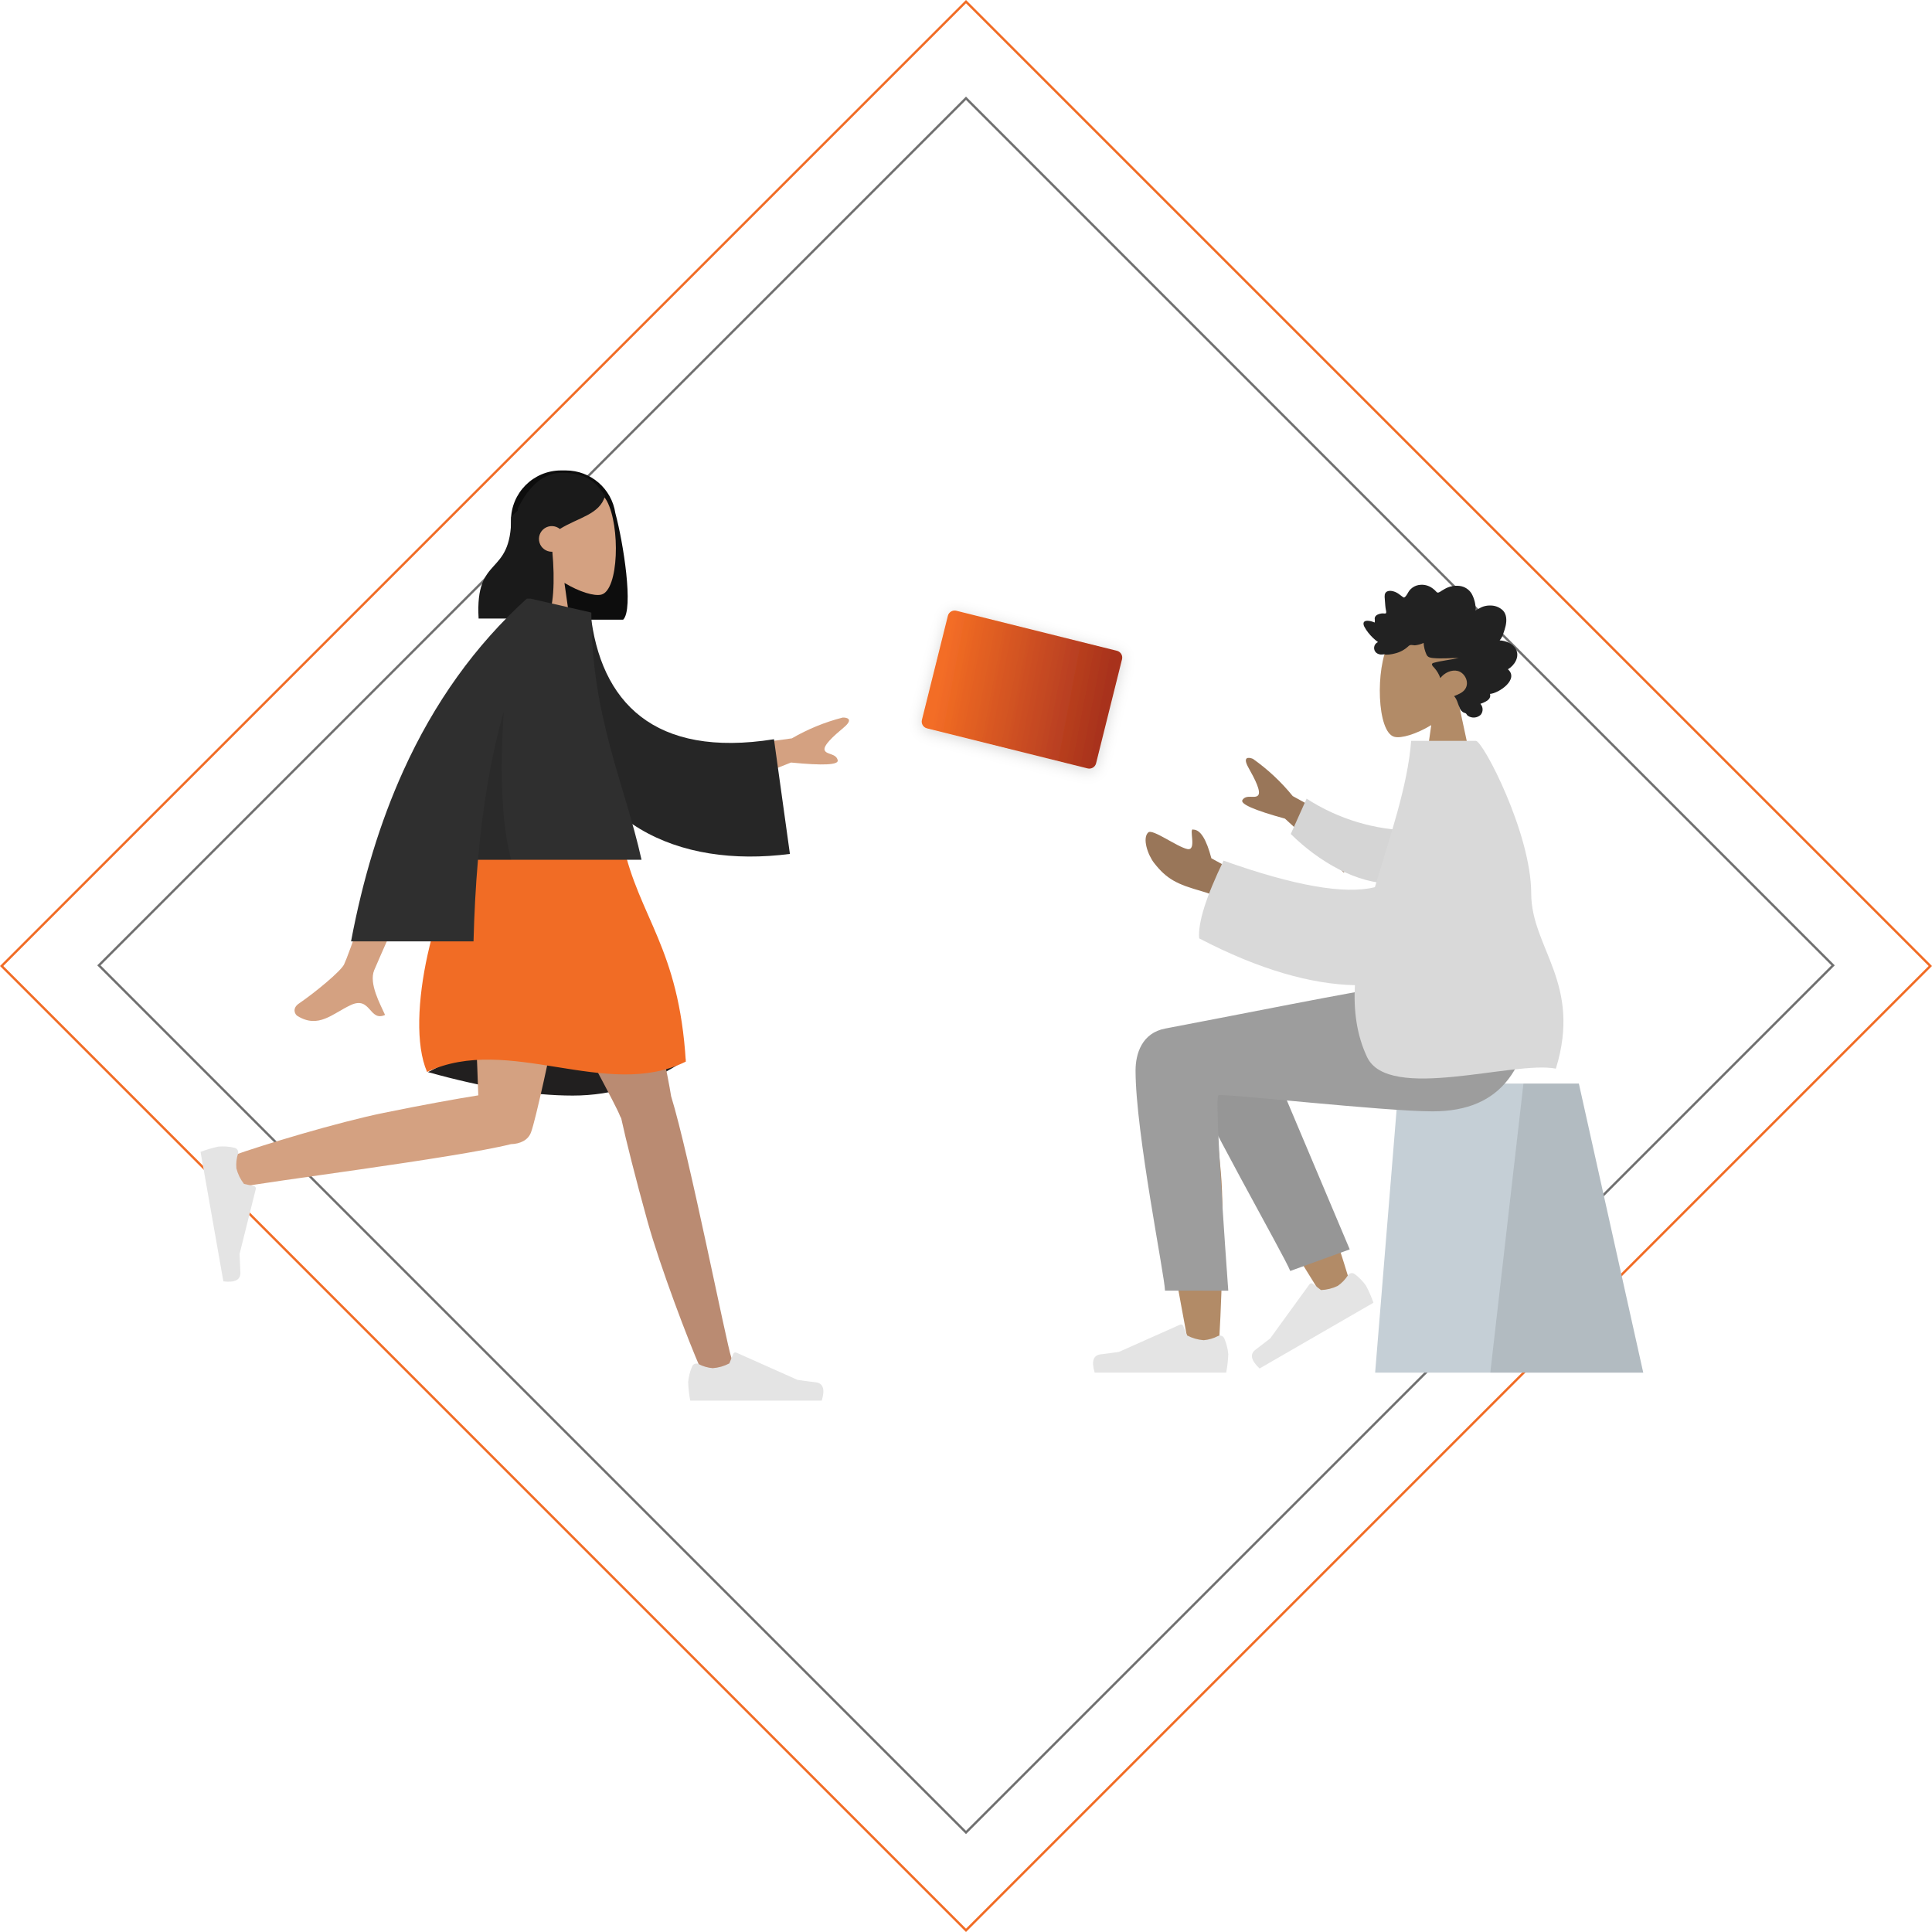
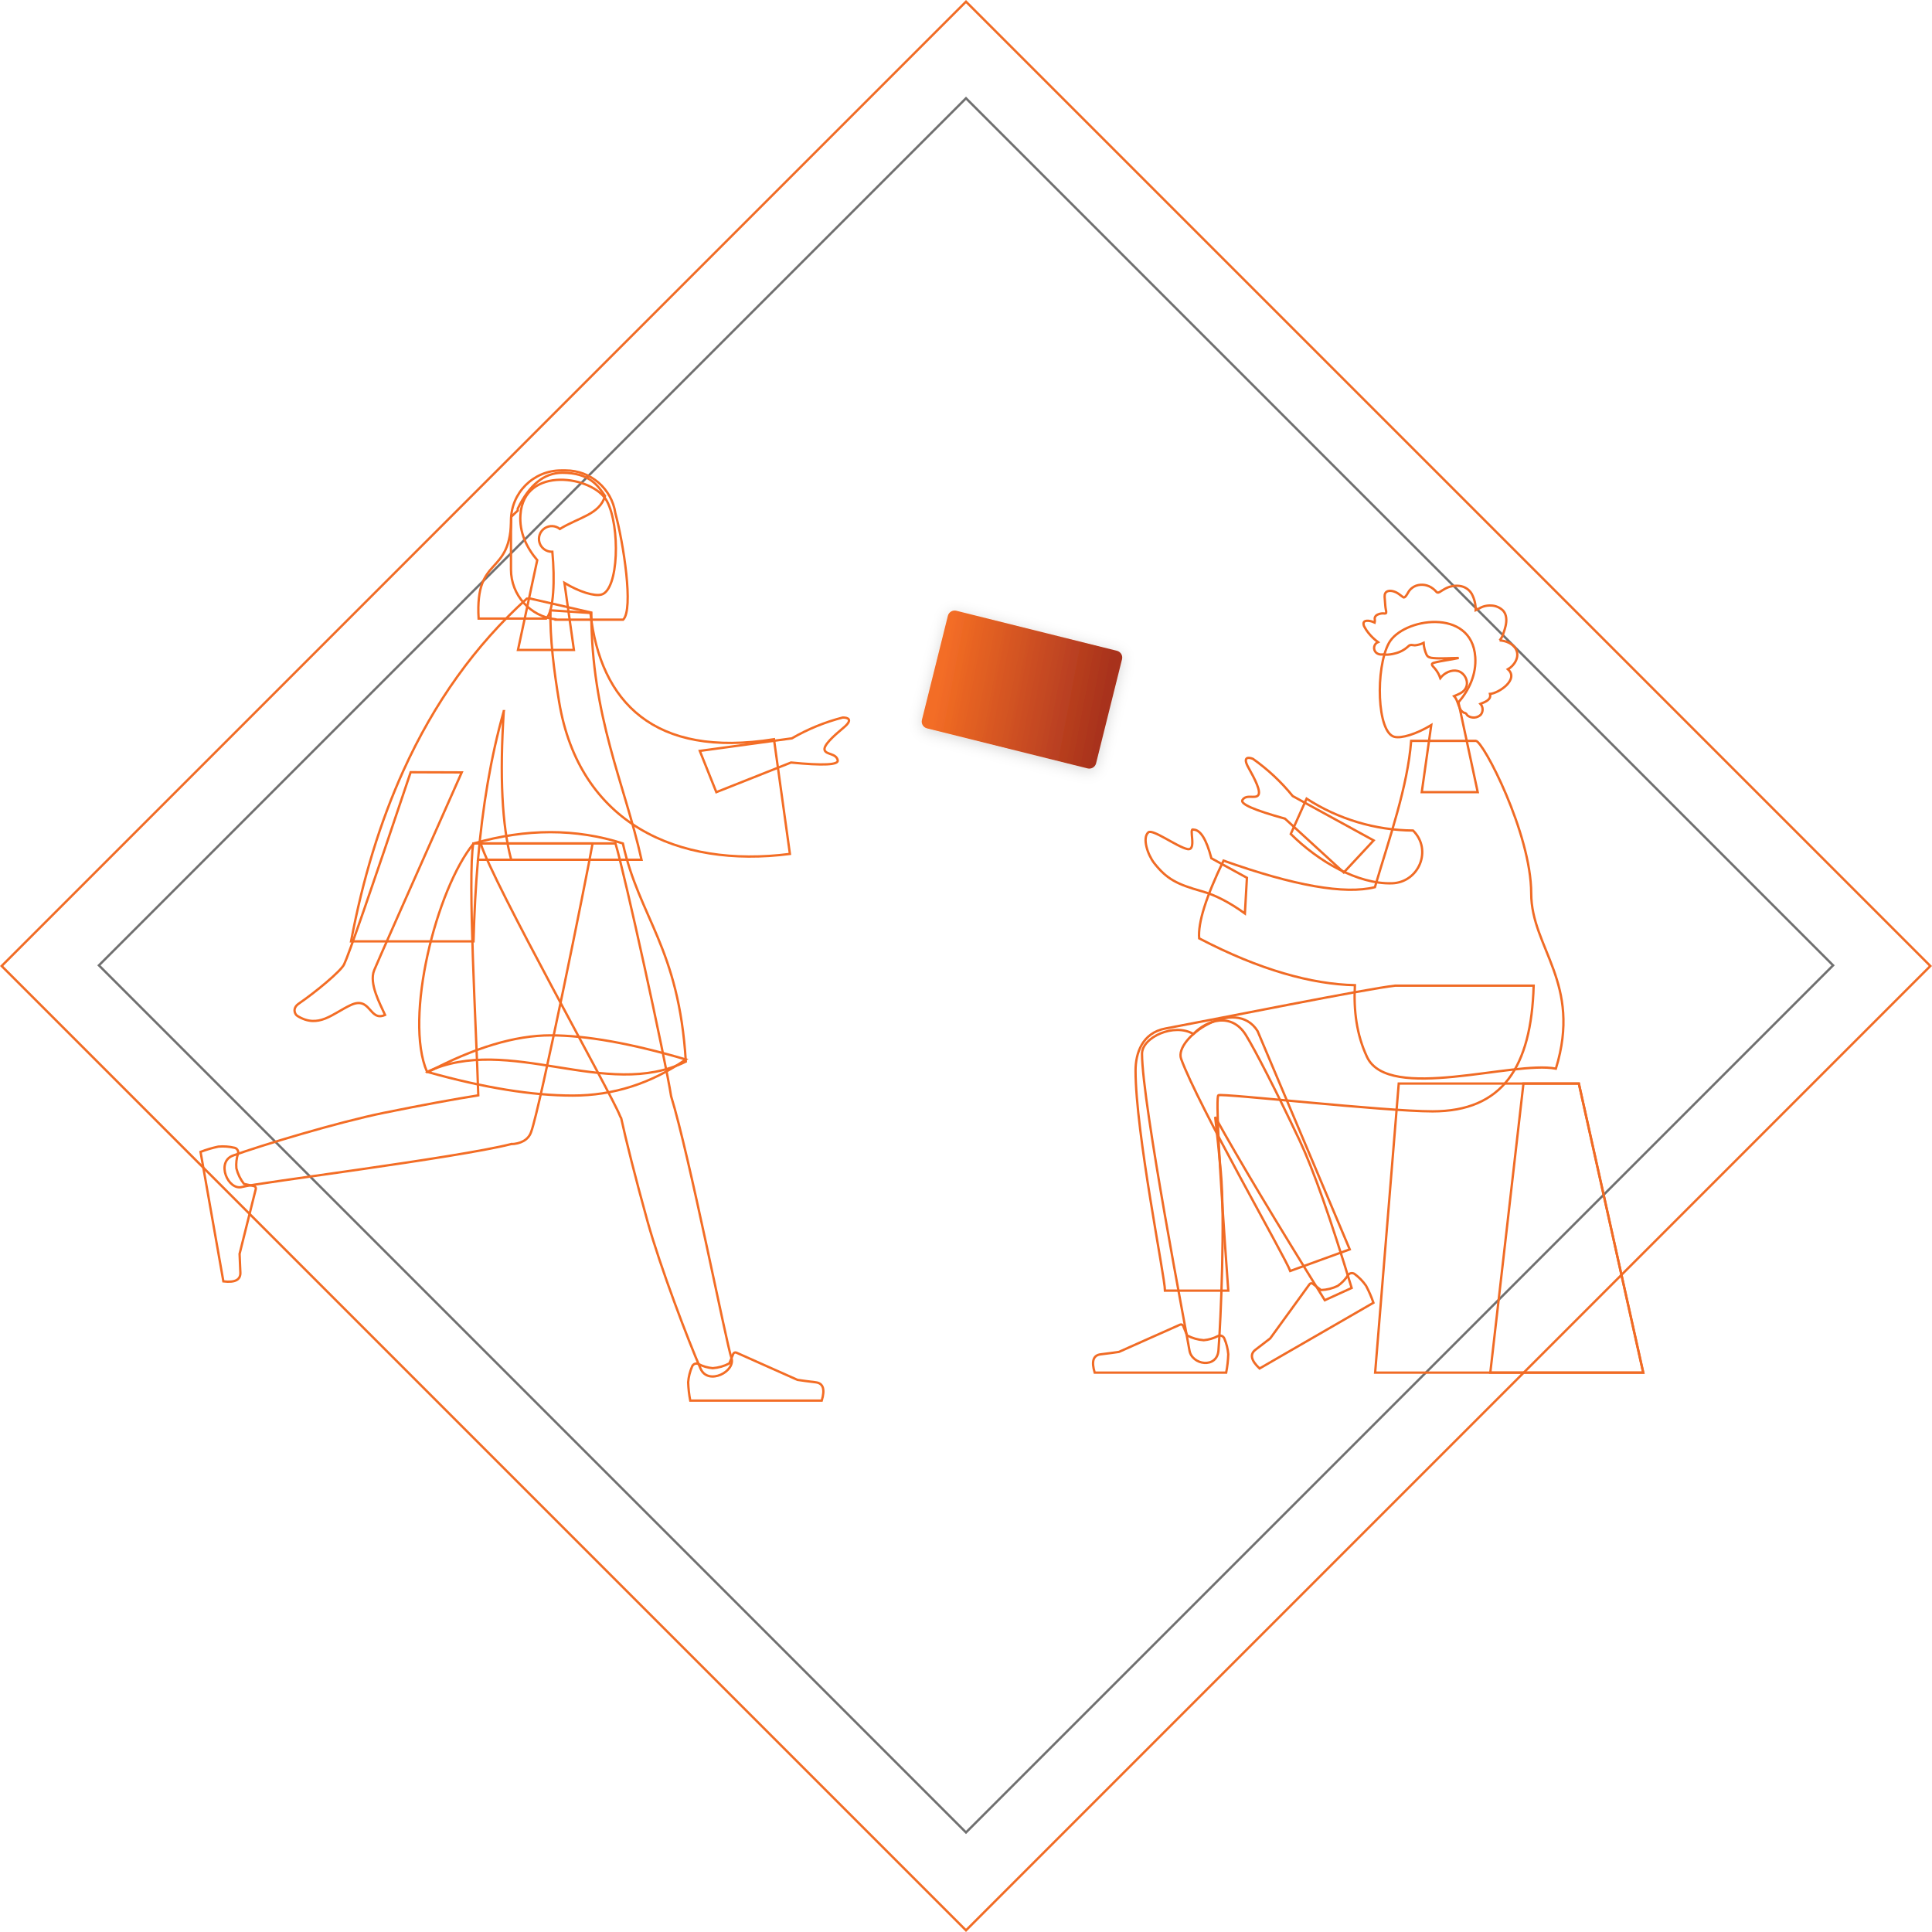
<svg xmlns="http://www.w3.org/2000/svg" width="828.729" height="828.729" viewBox="0 0 828.729 828.729">
  <defs>
    <linearGradient id="linear-gradient" x1="0.043" y1="0.479" x2="0.969" y2="0.445" gradientUnits="objectBoundingBox">
      <stop offset="0" stop-color="#f36d25" />
      <stop offset="1" stop-color="#a8321e" />
    </linearGradient>
    <filter id="Rectangle_10" x="385.718" y="253.25" width="105.293" height="87.083" filterUnits="userSpaceOnUse">
      <feOffset dy="1" input="SourceAlpha" />
      <feGaussianBlur stdDeviation="3" result="blur" />
      <feFlood flood-opacity="0.161" />
      <feComposite operator="in" in2="blur" />
      <feComposite in="SourceGraphic" />
    </filter>
  </defs>
  <g id="Group_20" data-name="Group 20" transform="translate(-59.135 -533.208)">
    <g id="Rectangle_11" data-name="Rectangle 11" transform="translate(473.5 574.647) rotate(45)" fill="none" stroke="#707070" stroke-width="1">
      <rect width="527" height="527" stroke="none" />
      <rect x="0.5" y="0.5" width="526" height="526" fill="none" />
    </g>
    <g id="Rectangle_12" data-name="Rectangle 12" transform="translate(473.5 533.208) rotate(45)" fill="none" stroke="#f16c25" stroke-width="1">
      <rect width="586" height="586" stroke="none" />
      <rect x="0.5" y="0.5" width="585" height="585" fill="none" />
    </g>
    <g id="Group_19" data-name="Group 19" transform="translate(126 -113)">
      <g id="Group_15" data-name="Group 15" transform="translate(-8 844)">
        <g id="humaaans_sitting-2" data-name="humaaans/sitting-2" transform="translate(371 14)">
          <g id="A-Human_Sitting" data-name="A-Human/Sitting" transform="translate(340 24) rotate(180)">
            <g id="Head_Front_Rad" data-name="Head/Front/Rad" transform="translate(82)">
              <g id="Head" transform="translate(54 -31)">
-                 <path id="Path_46" data-name="Path 46" d="M8.262-34.49C3.654-29.081.536-22.453,1.057-15.025c1.5,21.4,31.292,16.693,37.087,5.892s5.106-38.2-2.383-40.13c-2.987-.77-9.349,1.116-15.825,5.019L24-73H0Z" fill="#b28b67" fill-rule="evenodd" />
+                 <path id="Path_46" data-name="Path 46" d="M8.262-34.49C3.654-29.081.536-22.453,1.057-15.025c1.5,21.4,31.292,16.693,37.087,5.892s5.106-38.2-2.383-40.13c-2.987-.77-9.349,1.116-15.825,5.019L24-73H0Z" fill="none" stroke="#f06b25" stroke-width="1" fill-rule="evenodd" />
              </g>
-               <path id="hair" d="M95.407,38.9A7.5,7.5,0,0,0,96.97,36a29.388,29.388,0,0,0,1-3.3c.5-2.249.509-4.836-1.1-6.582a7.548,7.548,0,0,0-5-2.165,9.187,9.187,0,0,0-3.545.449c-1.129.371-2.1,1.111-3.2,1.57a14.306,14.306,0,0,0-1.687-7.03,7.008,7.008,0,0,0-5.218-3.4,10.347,10.347,0,0,0-6.357,1.28c-.494.267-.984.547-1.453.865a4.071,4.071,0,0,1-1.261.693c-.513.121-.768-.176-1.1-.55a8.368,8.368,0,0,0-1.3-1.168,7.647,7.647,0,0,0-7.155-1.23,6.649,6.649,0,0,0-2.917,2.109c-.666.873-1.14,2.258-2.059,2.866-.39.258-.665-.084-1.02-.337-.533-.38-1.042-.8-1.581-1.169a7.242,7.242,0,0,0-2.457-1.111c-1.286-.3-3.064-.228-3.432,1.457a6.954,6.954,0,0,0,.012,1.947c.061.876.125,1.751.2,2.625a18.954,18.954,0,0,0,.256,1.957,2.863,2.863,0,0,1,.127,1.343c-.186.435-1.046.188-1.413.2a5.582,5.582,0,0,0-2.124.467,2.286,2.286,0,0,0-1.285,1.189,2.136,2.136,0,0,0-.036,1.118,3.335,3.335,0,0,1-.068,1.147c-.974-.48-4.349-1.545-4.774.2a2.731,2.731,0,0,0,.426,1.728,14.978,14.978,0,0,0,1.573,2.395,21.412,21.412,0,0,0,4.19,4.065,2.746,2.746,0,0,0-.716,4.6,3.4,3.4,0,0,0,2.5.724,5.525,5.525,0,0,1,1.033-.082,2.47,2.47,0,0,0,.468.158,13.928,13.928,0,0,0,3.832-.486,12.636,12.636,0,0,0,5.844-3.056,1.8,1.8,0,0,1,1.352-.621c.5.005,1,.143,1.5.156a10.791,10.791,0,0,0,3.761-1.048,14.189,14.189,0,0,0,1.232,5c.556,1.223,1.717,1.4,2.858,1.508,3.649.343,7.31-.04,10.963-.035-3.536.8-7.191,1.129-10.7,2.069-1.584.425-.375,1.493.3,2.233a12.87,12.87,0,0,1,2.52,4.32c1.73-2.255,4.788-3.741,7.5-3.048,2.993.765,5.1,4.813,3.187,7.723-1.111,1.689-3.118,2.341-4.788,3.067,1.3,1.354,1.618,3.354,2.4,5.039a3.606,3.606,0,0,0,1.794,2.06,2.1,2.1,0,0,1,.947.377c.313.323.387.684.786.961a4.434,4.434,0,0,0,5.494-.423,3.586,3.586,0,0,0-.122-4.7c1.7-.708,4.791-1.618,4.116-4.263,3.679-.244,12.611-6.211,7.674-10.571,2.71-1.531,5.2-5.274,3.459-8.574-1.34-2.541-4.457-3.676-7.015-3.811" transform="translate(140) rotate(180)" fill="#222" fill-rule="evenodd" />
+               <path id="hair" d="M95.407,38.9A7.5,7.5,0,0,0,96.97,36a29.388,29.388,0,0,0,1-3.3c.5-2.249.509-4.836-1.1-6.582a7.548,7.548,0,0,0-5-2.165,9.187,9.187,0,0,0-3.545.449c-1.129.371-2.1,1.111-3.2,1.57a14.306,14.306,0,0,0-1.687-7.03,7.008,7.008,0,0,0-5.218-3.4,10.347,10.347,0,0,0-6.357,1.28c-.494.267-.984.547-1.453.865a4.071,4.071,0,0,1-1.261.693c-.513.121-.768-.176-1.1-.55a8.368,8.368,0,0,0-1.3-1.168,7.647,7.647,0,0,0-7.155-1.23,6.649,6.649,0,0,0-2.917,2.109c-.666.873-1.14,2.258-2.059,2.866-.39.258-.665-.084-1.02-.337-.533-.38-1.042-.8-1.581-1.169a7.242,7.242,0,0,0-2.457-1.111c-1.286-.3-3.064-.228-3.432,1.457a6.954,6.954,0,0,0,.012,1.947c.061.876.125,1.751.2,2.625a18.954,18.954,0,0,0,.256,1.957,2.863,2.863,0,0,1,.127,1.343c-.186.435-1.046.188-1.413.2a5.582,5.582,0,0,0-2.124.467,2.286,2.286,0,0,0-1.285,1.189,2.136,2.136,0,0,0-.036,1.118,3.335,3.335,0,0,1-.068,1.147c-.974-.48-4.349-1.545-4.774.2a2.731,2.731,0,0,0,.426,1.728,14.978,14.978,0,0,0,1.573,2.395,21.412,21.412,0,0,0,4.19,4.065,2.746,2.746,0,0,0-.716,4.6,3.4,3.4,0,0,0,2.5.724,5.525,5.525,0,0,1,1.033-.082,2.47,2.47,0,0,0,.468.158,13.928,13.928,0,0,0,3.832-.486,12.636,12.636,0,0,0,5.844-3.056,1.8,1.8,0,0,1,1.352-.621c.5.005,1,.143,1.5.156a10.791,10.791,0,0,0,3.761-1.048,14.189,14.189,0,0,0,1.232,5c.556,1.223,1.717,1.4,2.858,1.508,3.649.343,7.31-.04,10.963-.035-3.536.8-7.191,1.129-10.7,2.069-1.584.425-.375,1.493.3,2.233a12.87,12.87,0,0,1,2.52,4.32c1.73-2.255,4.788-3.741,7.5-3.048,2.993.765,5.1,4.813,3.187,7.723-1.111,1.689-3.118,2.341-4.788,3.067,1.3,1.354,1.618,3.354,2.4,5.039a3.606,3.606,0,0,0,1.794,2.06,2.1,2.1,0,0,1,.947.377c.313.323.387.684.786.961a4.434,4.434,0,0,0,5.494-.423,3.586,3.586,0,0,0-.122-4.7c1.7-.708,4.791-1.618,4.116-4.263,3.679-.244,12.611-6.211,7.674-10.571,2.71-1.531,5.2-5.274,3.459-8.574-1.34-2.541-4.457-3.676-7.015-3.811" transform="translate(140) rotate(180)" fill="none" stroke="#f06b25" stroke-width="1" fill-rule="evenodd" />
            </g>
            <g id="Bottom_Sitting_Skinny-Jeans-1" data-name="Bottom/Sitting/Skinny-Jeans-1" transform="translate(0 -187)">
              <g id="Objects_Seat_Cube" data-name="Objects/Seat/Cube" transform="translate(10 -42)">
                <g id="Seat" transform="translate(55)">
-                   <path id="Seat-Stuff" d="M27.623,0h77.255L115-124H0Z" fill="#c5cfd6" fill-rule="evenodd" />
-                   <path id="Seat-Stuff-2" data-name="Seat-Stuff" d="M27.623,0h23.76L65.6-124H0Z" fill="rgba(0,0,0,0.1)" fill-rule="evenodd" />
+                   <path id="Seat-Stuff" d="M27.623,0h77.255L115-124H0Z" fill="none" stroke="#f06b25" stroke-width="1" fill-rule="evenodd" />
+                   <path id="Seat-Stuff-2" data-name="Seat-Stuff" d="M27.623,0h23.76L65.6-124H0Z" fill="none" stroke="#f06b25" stroke-width="1" fill-rule="evenodd" />
                </g>
              </g>
-               <path id="Skin" d="M257.953-20.756c8.237,4.946,22.056-1.409,22.047-8.482-.028-21.164-19.343-120.913-20.352-127.218s-11.812-7.971-12.441-.021c-1,12.651-2.861,56.444-1,76.715.768,8.367,1.6,16.336,2.41,23.445q-15.2-27.455-47.024-78.616l-11.517,5.262q13.565,44.694,22.247,63.106c9.91,21.017,19.2,39.015,23.113,45.354C241.588-11.24,252.3-14.719,257.953-20.756Z" fill="#b28b67" fill-rule="evenodd" />
-               <path id="LegLower" d="M208.819-123.34l5.118,101.51c3.688,17.552,34.907,9.406,34.894,0-.029-21.355-12.857-95.127-12.866-101.489Z" transform="translate(36.859 74.197) rotate(-20)" fill="#969696" fill-rule="evenodd" />
+               <path id="Skin" d="M257.953-20.756c8.237,4.946,22.056-1.409,22.047-8.482-.028-21.164-19.343-120.913-20.352-127.218s-11.812-7.971-12.441-.021c-1,12.651-2.861,56.444-1,76.715.768,8.367,1.6,16.336,2.41,23.445q-15.2-27.455-47.024-78.616l-11.517,5.262q13.565,44.694,22.247,63.106c9.91,21.017,19.2,39.015,23.113,45.354C241.588-11.24,252.3-14.719,257.953-20.756Z" fill="none" stroke="#f06b25" stroke-width="1" fill-rule="evenodd" />
+               <path id="LegLower" d="M208.819-123.34l5.118,101.51c3.688,17.552,34.907,9.406,34.894,0-.029-21.355-12.857-95.127-12.866-101.489Z" transform="translate(36.859 74.197) rotate(-20)" fill="none" stroke="#f06b25" stroke-width="1" fill-rule="evenodd" />
              <g id="Accessories_Shoe_Flat-Sneaker" data-name="Accessories/Shoe/Flat-Sneaker" transform="matrix(0.866, -0.5, 0.5, 0.866, 199.086, -100.429)">
-                 <path id="shoe" d="M2.678-25.4A21.472,21.472,0,0,1,1-32.106,50.177,50.177,0,0,1,1.9-40H58.3q2.2,7.268-2.538,7.848T47.9-31.106L21.68-19.419a1,1,0,0,1-1.321-.506l-.011-.026-1.685-4.088a17.984,17.984,0,0,0-7.127-2.046,16.139,16.139,0,0,0-6.152,1.8h0a2,2,0,0,1-2.652-.985Q2.7-25.335,2.678-25.4Z" fill="#e4e4e4" fill-rule="evenodd" />
+                 <path id="shoe" d="M2.678-25.4A21.472,21.472,0,0,1,1-32.106,50.177,50.177,0,0,1,1.9-40H58.3q2.2,7.268-2.538,7.848T47.9-31.106L21.68-19.419a1,1,0,0,1-1.321-.506l-.011-.026-1.685-4.088a17.984,17.984,0,0,0-7.127-2.046,16.139,16.139,0,0,0-6.152,1.8h0a2,2,0,0,1-2.652-.985Q2.7-25.335,2.678-25.4Z" fill="none" stroke="#f06b25" stroke-width="1" fill-rule="evenodd" />
              </g>
              <g id="Accessories_Shoe_Flat-Sneaker-2" data-name="Accessories/Shoe/Flat-Sneaker" transform="translate(242 -126)">
-                 <path id="shoe-2" data-name="shoe" d="M2.678-25.4A21.472,21.472,0,0,1,1-32.106,50.177,50.177,0,0,1,1.9-40H58.3q2.2,7.268-2.538,7.848T47.9-31.106L21.68-19.419a1,1,0,0,1-1.321-.506l-.011-.026-1.685-4.088a17.984,17.984,0,0,0-7.127-2.046,16.139,16.139,0,0,0-6.152,1.8h0a2,2,0,0,1-2.652-.985Q2.7-25.335,2.678-25.4Z" fill="#e4e4e4" fill-rule="evenodd" />
+                 <path id="shoe-2" data-name="shoe" d="M2.678-25.4A21.472,21.472,0,0,1,1-32.106,50.177,50.177,0,0,1,1.9-40H58.3q2.2,7.268-2.538,7.848T47.9-31.106L21.68-19.419a1,1,0,0,1-1.321-.506l-.011-.026-1.685-4.088a17.984,17.984,0,0,0-7.127-2.046,16.139,16.139,0,0,0-6.152,1.8h0a2,2,0,0,1-2.652-.985Q2.7-25.335,2.678-25.4Z" fill="none" stroke="#f06b25" stroke-width="1" fill-rule="evenodd" />
              </g>
-               <path id="Leg-and-Butt" d="M282.77-36.433c0-26.567-12.617-88.537-12.625-94.387L243-130.841Q248.96-47.9,247.227-47c-1.733.894-71.051-6.921-91.84-6.921C125.408-53.925,113.006-35.02,112,0h59.386c12.092-1.294,75.162-14.015,98.586-18.388C280-20.261,282.77-29.115,282.77-36.433Z" fill="#9d9d9d" fill-rule="evenodd" />
+               <path id="Leg-and-Butt" d="M282.77-36.433c0-26.567-12.617-88.537-12.625-94.387L243-130.841Q248.96-47.9,247.227-47c-1.733.894-71.051-6.921-91.84-6.921C125.408-53.925,113.006-35.02,112,0h59.386c12.092-1.294,75.162-14.015,98.586-18.388C280-20.261,282.77-29.115,282.77-36.433Z" fill="none" stroke="#f06b25" stroke-width="1" fill-rule="evenodd" />
            </g>
            <g id="Body_Pointing-Forward" data-name="Body/Pointing-Forward" transform="translate(22 -82)">
-               <path id="Skin-2" data-name="Skin" d="M158.638-42.7l34.71,19.01A85.863,85.863,0,0,0,210.409-7.72c1.712.715,4.705,1.147,1.906-3.822s-5.521-10.321-4.094-11.852,4.983.608,6.684-1.936q1.7-2.543-18.228-8.036L171.456-56.458ZM213-58.74l15.247,8.376q3.209,12.21,7.672,12.287c2.286,1.063-1.695-9.223,2.638-8.331s14.908,8.757,16.73,7.16c2.7-2.363.292-9.617-2.54-13.225-5.293-6.745-9.676-9.051-20.508-12.071q-8.5-2.369-18.37-9.5Z" fill="#997659" fill-rule="evenodd" />
-               <path id="Sleeve" d="M142.858-34.75A85.286,85.286,0,0,1,190.1-28.386l4.34-16.026c-13.638-9.829-31.731-16.814-46.156-14.112C136.92-56.4,133.272-41.66,142.858-34.75Z" transform="translate(-4.801 -26.491) rotate(9)" fill="#d5d5d5" fill-rule="evenodd" />
-               <path id="Clothes" d="M158.1-62.761q19.36-4.828,64.932,11.388,11.3-23.385,10.451-33.344c-26.062-13.614-48.4-19.684-66.8-20.084.585-10.92-.744-21.31-5.209-30.8-9.179-19.518-62.929-1.442-81-5C69.155-103.851,91.038-88.914,91.056-65.4,91.075-39.642,111.754,0,114.8,0h27.747C144.075-19.669,151.78-41.346,158.1-62.761Z" fill="#d9d9d9" fill-rule="evenodd" />
+               <path id="Skin-2" data-name="Skin" d="M158.638-42.7l34.71,19.01A85.863,85.863,0,0,0,210.409-7.72c1.712.715,4.705,1.147,1.906-3.822s-5.521-10.321-4.094-11.852,4.983.608,6.684-1.936q1.7-2.543-18.228-8.036L171.456-56.458ZM213-58.74l15.247,8.376q3.209,12.21,7.672,12.287c2.286,1.063-1.695-9.223,2.638-8.331s14.908,8.757,16.73,7.16c2.7-2.363.292-9.617-2.54-13.225-5.293-6.745-9.676-9.051-20.508-12.071q-8.5-2.369-18.37-9.5Z" fill="none" stroke="#f06b25" stroke-width="1" fill-rule="evenodd" />
+               <path id="Sleeve" d="M142.858-34.75A85.286,85.286,0,0,1,190.1-28.386l4.34-16.026c-13.638-9.829-31.731-16.814-46.156-14.112C136.92-56.4,133.272-41.66,142.858-34.75Z" transform="translate(-4.801 -26.491) rotate(9)" fill="none" stroke="#f06b25" stroke-width="1" fill-rule="evenodd" />
+               <path id="Clothes" d="M158.1-62.761q19.36-4.828,64.932,11.388,11.3-23.385,10.451-33.344c-26.062-13.614-48.4-19.684-66.8-20.084.585-10.92-.744-21.31-5.209-30.8-9.179-19.518-62.929-1.442-81-5C69.155-103.851,91.038-88.914,91.056-65.4,91.075-39.642,111.754,0,114.8,0h27.747C144.075-19.669,151.78-41.346,158.1-62.761Z" fill="none" stroke="#f06b25" stroke-width="1" fill-rule="evenodd" />
            </g>
          </g>
        </g>
        <g transform="matrix(1, 0, 0, 1, -58.86, -197.79)" filter="url(#Rectangle_10)">
          <rect id="Rectangle_10-2" data-name="Rectangle 10" width="77" height="52" rx="3" transform="translate(407.3 261.25) rotate(14)" fill="url(#linear-gradient)" />
        </g>
        <g id="humaaans_standing-8" data-name="humaaans/standing-8" transform="translate(-12.681 -50)">
          <g id="A-Human_Standing" data-name="A-Human/Standing" transform="translate(40 27)">
            <g id="Head_Front_Long" data-name="Head/Front/Long" transform="translate(82)">
-               <path id="Hair-Back" d="M95.762,45.29c3.447,12.7,7.939,41.254,3.355,45.732h-29l-.009-.154A21.5,21.5,0,0,1,51,69.5v-21A21.5,21.5,0,0,1,72.5,27h2A21.505,21.505,0,0,1,95.762,45.29Z" fill="#0d0d0d" fill-rule="evenodd" />
+               <path id="Hair-Back" d="M95.762,45.29c3.447,12.7,7.939,41.254,3.355,45.732h-29l-.009-.154A21.5,21.5,0,0,1,51,69.5v-21A21.5,21.5,0,0,1,72.5,27h2A21.505,21.505,0,0,1,95.762,45.29Z" fill="none" stroke="#f36d25" stroke-width="1" fill-rule="evenodd" />
              <g id="Head-2" data-name="Head" transform="translate(54 31)">
-                 <path id="Path_47" data-name="Path 47" d="M8.262,34.49C3.654,29.081.536,22.453,1.057,15.025c1.5-21.4,31.292-16.693,37.087-5.892s5.106,38.2-2.383,40.13c-2.987.77-9.349-1.116-15.825-5.019L24,73H0Z" fill="#d4a181" fill-rule="evenodd" />
+                 <path id="Path_47" data-name="Path 47" d="M8.262,34.49C3.654,29.081.536,22.453,1.057,15.025c1.5-21.4,31.292-16.693,37.087-5.892s5.106,38.2-2.383,40.13c-2.987.77-9.349-1.116-15.825-5.019L24,73H0Z" fill="none" stroke="#f36d25" stroke-width="1" fill-rule="evenodd" />
              </g>
-               <path id="Hair-Front" d="M68.75,61.875c1.106,11.878.663,25.442-2.633,28.662h-29c-1.616-28.074,14-17.2,14-43.634.974-.951,1.894-1.893,2.8-2.7l-.032-.777Q61.421,28,73,28c11.58,0,15.235,5.388,18.347,9.963C89.022,45.948,79.99,47.132,71.966,52.11A5.5,5.5,0,1,0,68.5,61.88Q68.626,61.88,68.75,61.875Z" fill="#1a1a1a" fill-rule="evenodd" />
+               <path id="Hair-Front" d="M68.75,61.875c1.106,11.878.663,25.442-2.633,28.662h-29c-1.616-28.074,14-17.2,14-43.634.974-.951,1.894-1.893,2.8-2.7l-.032-.777Q61.421,28,73,28c11.58,0,15.235,5.388,18.347,9.963C89.022,45.948,79.99,47.132,71.966,52.11A5.5,5.5,0,1,0,68.5,61.88Q68.626,61.88,68.75,61.875Z" fill="none" stroke="#f36d25" stroke-width="1" fill-rule="evenodd" />
            </g>
            <g id="Bottom_Standing_Skirt" data-name="Bottom/Standing/Skirt" transform="translate(0 187)">
-               <path id="Skirt-Shadow" d="M97.408,98.088q35.984,10.065,62.092,10.065t48.5-15.5q-35.214-10.331-58-10.331T97.408,98.088Z" fill="#211f1f" fill-rule="evenodd" />
-               <path id="Leg" d="M180.267,117.824a5.657,5.657,0,0,1-.582-1.136C176.479,108.208,125.117,16.726,120,0h57.826c3.89,12.717,21.4,92.52,23.865,108.442,7.775,25.115,23.784,106.454,25.828,112.088,2.15,5.928-9.947,12.1-13.17,4.816-5.129-11.6-17.35-43.681-22.792-63.271C186.456,143.708,182.3,127.185,180.267,117.824Z" fill="#ba8b72" fill-rule="evenodd" />
-               <path id="Leg-2" data-name="Leg" d="M132.957,128.994c-23.482,5.935-109.373,16.664-115.267,18.347-6.063,1.731-11.38-10.767-3.885-13.474,11.925-4.308,44.784-14.261,64.707-18.322,16.025-3.267,30.647-5.933,40.465-7.494-.832-27.577-4.634-93.757-2.142-108.05H168c-2.39,13.707-22.59,113.718-26.344,123.729-1.191,3.574-4.747,5.153-8.7,5.265Z" fill="#d4a181" fill-rule="evenodd" />
+               <path id="Skirt-Shadow" d="M97.408,98.088q35.984,10.065,62.092,10.065t48.5-15.5q-35.214-10.331-58-10.331T97.408,98.088Z" fill="none" stroke="#f36d25" stroke-width="1" fill-rule="evenodd" />
+               <path id="Leg" d="M180.267,117.824a5.657,5.657,0,0,1-.582-1.136C176.479,108.208,125.117,16.726,120,0h57.826c3.89,12.717,21.4,92.52,23.865,108.442,7.775,25.115,23.784,106.454,25.828,112.088,2.15,5.928-9.947,12.1-13.17,4.816-5.129-11.6-17.35-43.681-22.792-63.271C186.456,143.708,182.3,127.185,180.267,117.824Z" fill="none" stroke="#f36d25" stroke-width="1" fill-rule="evenodd" />
+               <path id="Leg-2" data-name="Leg" d="M132.957,128.994c-23.482,5.935-109.373,16.664-115.267,18.347-6.063,1.731-11.38-10.767-3.885-13.474,11.925-4.308,44.784-14.261,64.707-18.322,16.025-3.267,30.647-5.933,40.465-7.494-.832-27.577-4.634-93.757-2.142-108.05H168c-2.39,13.707-22.59,113.718-26.344,123.729-1.191,3.574-4.747,5.153-8.7,5.265Z" fill="none" stroke="#f36d25" stroke-width="1" fill-rule="evenodd" />
              <g id="Accessories_Shoe_Flat-Sneaker-3" data-name="Accessories/Shoe/Flat-Sneaker" transform="translate(38.9 123.49) rotate(80)">
-                 <path id="shoe-3" data-name="shoe" d="M2.678,25.4A21.472,21.472,0,0,0,1,32.106,50.177,50.177,0,0,0,1.9,40H58.3q2.2-7.268-2.538-7.848T47.9,31.106L21.68,19.419a1,1,0,0,0-1.321.506l-.011.026-1.685,4.088a17.984,17.984,0,0,1-7.127,2.046,16.139,16.139,0,0,1-6.152-1.8h0a2,2,0,0,0-2.652.985Q2.7,25.335,2.678,25.4Z" fill="#e4e4e4" fill-rule="evenodd" />
+                 <path id="shoe-3" data-name="shoe" d="M2.678,25.4A21.472,21.472,0,0,0,1,32.106,50.177,50.177,0,0,0,1.9,40H58.3q2.2-7.268-2.538-7.848T47.9,31.106L21.68,19.419a1,1,0,0,0-1.321.506l-.011.026-1.685,4.088a17.984,17.984,0,0,1-7.127,2.046,16.139,16.139,0,0,1-6.152-1.8h0a2,2,0,0,0-2.652.985Q2.7,25.335,2.678,25.4Z" fill="none" stroke="#f36d25" stroke-width="1" fill-rule="evenodd" />
              </g>
              <g id="Accessories_Shoe_Flat-Sneaker-4" data-name="Accessories/Shoe/Flat-Sneaker" transform="translate(208 199)">
-                 <path id="shoe-4" data-name="shoe" d="M2.678,25.4A21.472,21.472,0,0,0,1,32.106,50.177,50.177,0,0,0,1.9,40H58.3q2.2-7.268-2.538-7.848T47.9,31.106L21.68,19.419a1,1,0,0,0-1.321.506l-.011.026-1.685,4.088a17.984,17.984,0,0,1-7.127,2.046,16.139,16.139,0,0,1-6.152-1.8h0a2,2,0,0,0-2.652.985Q2.7,25.335,2.678,25.4Z" fill="#e4e4e4" fill-rule="evenodd" />
+                 <path id="shoe-4" data-name="shoe" d="M2.678,25.4A21.472,21.472,0,0,0,1,32.106,50.177,50.177,0,0,0,1.9,40H58.3q2.2-7.268-2.538-7.848T47.9,31.106L21.68,19.419a1,1,0,0,0-1.321.506l-.011.026-1.685,4.088a17.984,17.984,0,0,1-7.127,2.046,16.139,16.139,0,0,1-6.152-1.8h0a2,2,0,0,0-2.652.985Q2.7,25.335,2.678,25.4Z" fill="none" stroke="#f36d25" stroke-width="1" fill-rule="evenodd" />
              </g>
-               <path id="Skirt" d="M117,0q33.82-9.676,64,0c7,31.937,24.009,44.613,27,93.579-34,16.894-76-12.048-111,4.426C87,74.961,101,19.465,117,0Z" fill="#f16c25" fill-rule="evenodd" />
+               <path id="Skirt" d="M117,0q33.82-9.676,64,0c7,31.937,24.009,44.613,27,93.579-34,16.894-76-12.048-111,4.426C87,74.961,101,19.465,117,0Z" fill="none" stroke="#f36d25" stroke-width="1" fill-rule="evenodd" />
            </g>
            <g id="Body_Long-Sleeve" data-name="Body/Long-Sleeve" transform="translate(22 82)">
-               <path id="Skin-3" data-name="Skin" d="M192,65.311l39.483-5.386A86.07,86.07,0,0,1,253.281,51c1.867-.055,4.836.624.412,4.312s-8.913,7.768-8.125,9.736,4.9,1.236,5.584,4.263q.682,3.027-20.032.984L199.084,83ZM67.97,74.45l21.9.082q-36.017,81.051-37.559,84.874c-2.314,5.735,2.583,14.468,4.677,19.162-6.82,3.052-6.093-8.25-14.7-4.248-7.853,3.653-13.826,10.273-22.9,4.675-1.115-.688-2.338-3.28.616-5.3,7.358-5.045,17.961-13.875,19.393-16.781Q42.328,150.963,67.97,74.45Z" fill="#d4a181" fill-rule="evenodd" />
-               <path id="Clothes-Back" d="M123.474,9.669l17.179-.356C148.189,47,173.2,69.034,223.79,56.408l11.1,48.411c-47.4,10.391-91.133-5.126-104.3-56.344C127.188,35.216,124.2,21.368,123.474,9.669Z" transform="translate(5.788 -15.394) rotate(5)" fill="#262626" fill-rule="evenodd" />
-               <path id="Clothes-2" data-name="Clothes" d="M119.491.016l25.977,5.949C145.468,50.644,159.7,79.15,167,112H96.844c-.988,11.351-1.6,23.018-1.911,35H42.4c5.059-26.918,12.506-51.246,22.417-73.152Q84.665,29.981,117.776,0h1.7Z" fill="#2f2f2f" fill-rule="evenodd" />
-               <path id="Shade" d="M107.912,48.259Q105.2,90.021,111.1,112H96.844c1.958-22.486,5.412-43.733,11.069-63.741Z" fill="rgba(0,0,0,0.1)" fill-rule="evenodd" />
+               <path id="Skin-3" data-name="Skin" d="M192,65.311l39.483-5.386A86.07,86.07,0,0,1,253.281,51c1.867-.055,4.836.624.412,4.312s-8.913,7.768-8.125,9.736,4.9,1.236,5.584,4.263q.682,3.027-20.032.984L199.084,83ZM67.97,74.45l21.9.082q-36.017,81.051-37.559,84.874c-2.314,5.735,2.583,14.468,4.677,19.162-6.82,3.052-6.093-8.25-14.7-4.248-7.853,3.653-13.826,10.273-22.9,4.675-1.115-.688-2.338-3.28.616-5.3,7.358-5.045,17.961-13.875,19.393-16.781Q42.328,150.963,67.97,74.45Z" fill="none" stroke="#f36d25" stroke-width="1" fill-rule="evenodd" />
+               <path id="Clothes-Back" d="M123.474,9.669l17.179-.356C148.189,47,173.2,69.034,223.79,56.408l11.1,48.411c-47.4,10.391-91.133-5.126-104.3-56.344C127.188,35.216,124.2,21.368,123.474,9.669Z" transform="translate(5.788 -15.394) rotate(5)" fill="none" stroke="#f36d25" stroke-width="1" fill-rule="evenodd" />
+               <path id="Clothes-2" data-name="Clothes" d="M119.491.016l25.977,5.949C145.468,50.644,159.7,79.15,167,112H96.844c-.988,11.351-1.6,23.018-1.911,35H42.4c5.059-26.918,12.506-51.246,22.417-73.152Q84.665,29.981,117.776,0h1.7Z" fill="none" stroke="#f36d25" stroke-width="1" fill-rule="evenodd" />
+               <path id="Shade" d="M107.912,48.259Q105.2,90.021,111.1,112H96.844c1.958-22.486,5.412-43.733,11.069-63.741Z" fill="none" stroke="#f36d25" stroke-width="1" fill-rule="evenodd" />
            </g>
          </g>
        </g>
      </g>
    </g>
  </g>
</svg>
